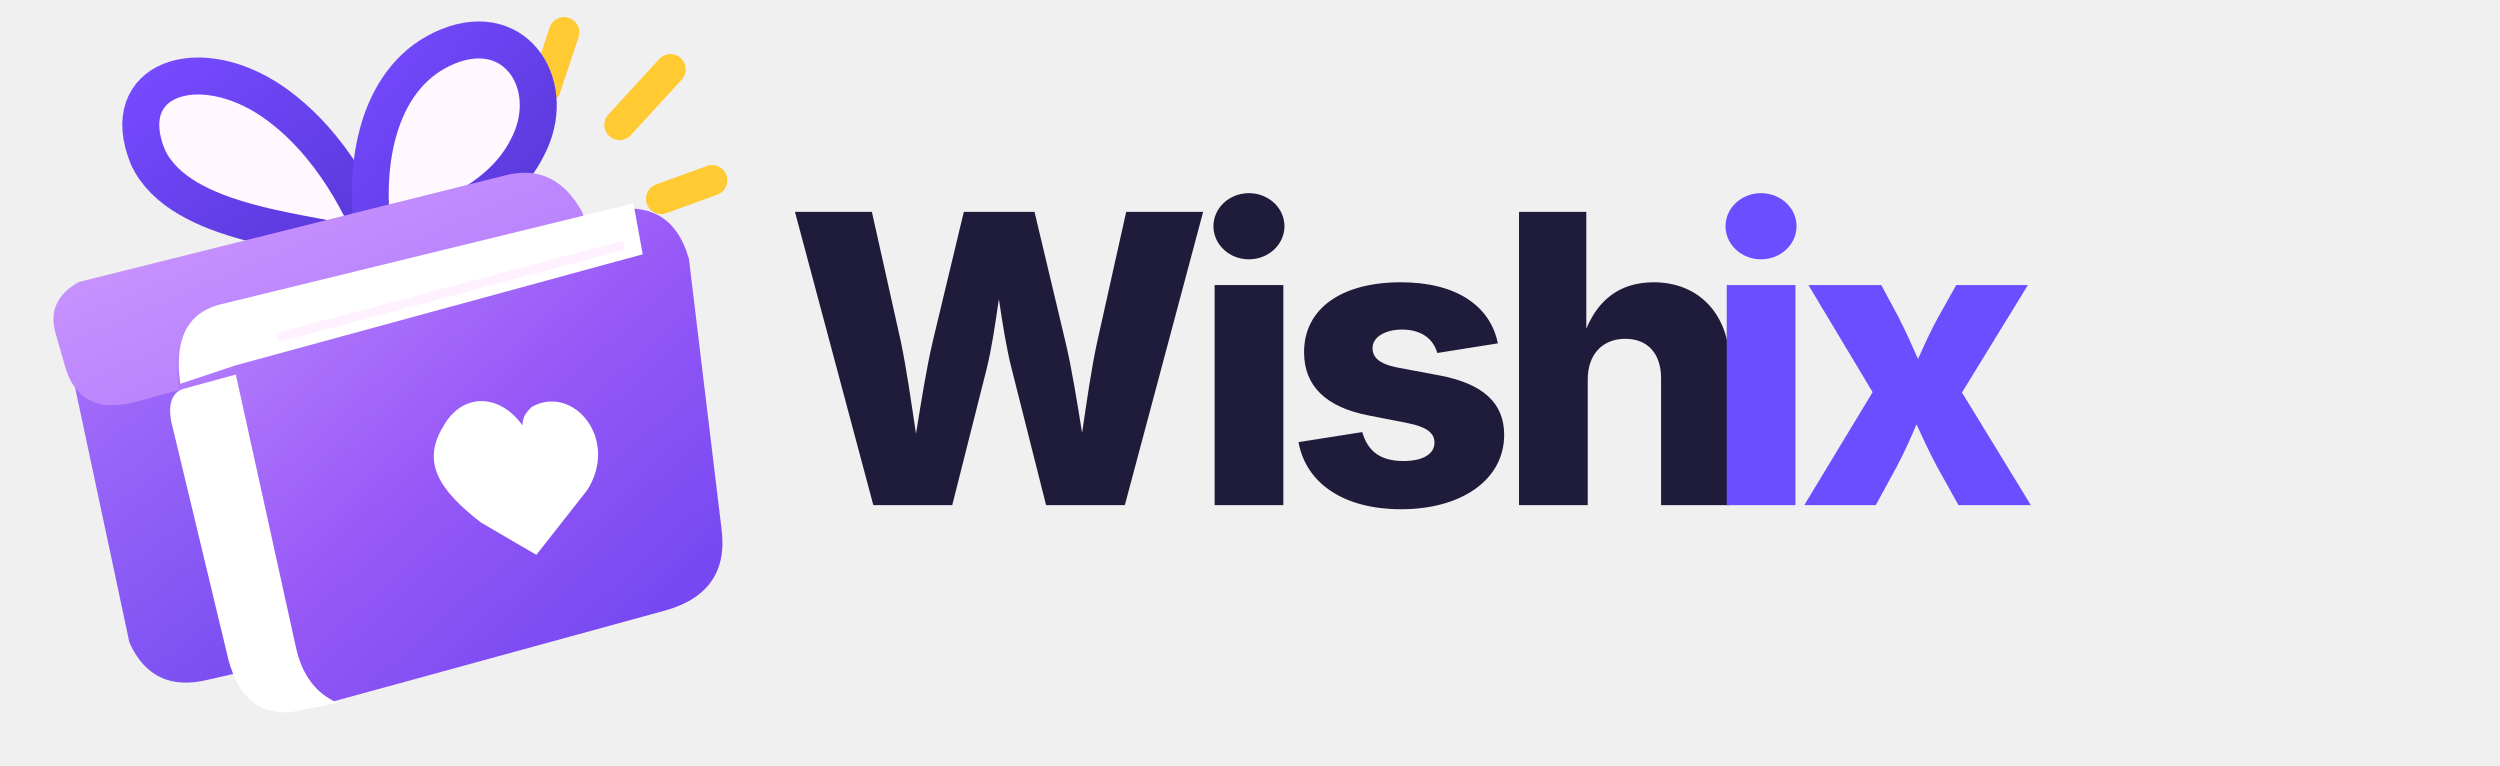
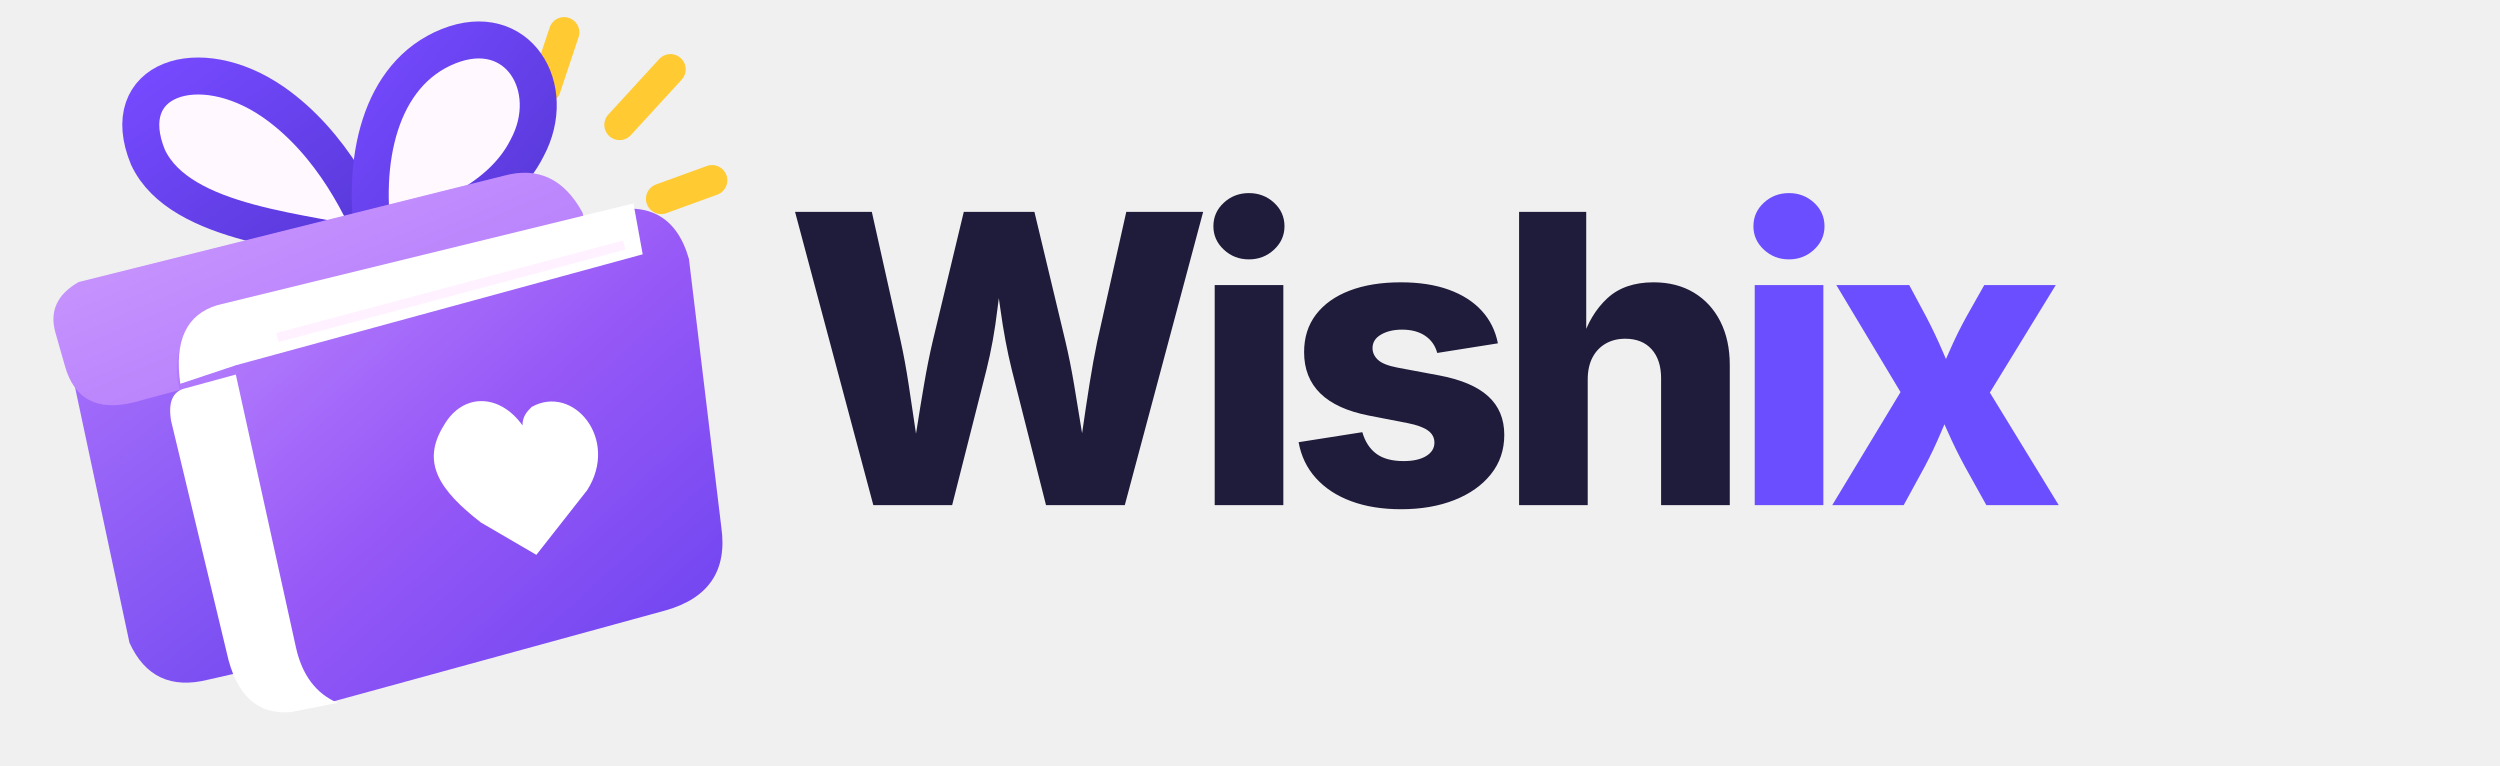
<svg xmlns="http://www.w3.org/2000/svg" viewBox="0 0 490 150" role="img" aria-labelledby="title">
  <svg x="0" y="0" width="145" height="145" viewBox="0 0 160 160">
    <defs>
      <linearGradient id="front" x1="0" y1="0" x2="1" y2="1">
        <stop stop-color="#c08cff" />
        <stop offset="0.5" stop-color="#9759f7" />
        <stop offset="1" stop-color="#6841ef" />
      </linearGradient>
      <linearGradient id="back" x1="0" y1="0" x2="0.8" y2="1">
        <stop stop-color="#b57aff" />
        <stop offset="1" stop-color="#6740ed" />
      </linearGradient>
      <linearGradient id="lid" x1="0" y1="0" x2="1" y2="1">
        <stop stop-color="#ce9dfd" />
        <stop offset="1" stop-color="#ac72fc" />
      </linearGradient>
      <linearGradient id="bow" x1="0" y1="0" x2="1" y2="1">
        <stop stop-color="#764aff" />
        <stop offset="1" stop-color="#5537d6" />
      </linearGradient>
    </defs>
    <g fill="none" stroke="#ffca32" stroke-width="6.6" stroke-linecap="round">
      <path d="M118 19 122 7M134 27 145 15M143 43 154 39" />
    </g>
    <path d="M82 54C67 50 39 49 32 34c-7-17 11-23 27-12 13 9 20 24 23 32Z" fill="#fff9ff" stroke="url(#bow)" stroke-width="8" stroke-linejoin="round" />
    <path d="M81 53c-3-18 1-37 16-43 15-6 24 9 17 22-6 12-21 17-33 21Z" fill="#fff9ff" stroke="url(#bow)" stroke-width="8" stroke-linejoin="round" />
    <path d="M19 64 100 44q12-3 19 9l3 65q0 10-11 14l-66 15q-12 3-17-8L15 78q-3-11 4-14Z" fill="url(#back)" />
    <path d="M17 61 109 38q11-3 17 8l3 14-100 27q-12 3-15-8l-2-7q-2-7 5-11Z" fill="url(#lid)" />
    <path d="M52 66 130 46q15-4 19 10l7 58q2 14-12 18l-73 20q-16 4-20-11L39 85q-4-15 13-19Z" fill="url(#front)" />
    <path d="m40 84 11-3 13 59q2 9 9 12l-10 2q-11 1-14-13L37 91q-1-6 3-7Z" fill="#fff" />
    <path d="m39 83 12-4 88-24-2-11L47 66q-10 3-8 17Z" fill="#fff" />
    <path d="m60 73 75-20" stroke="#ffe9ff" stroke-width="2" opacity=".65" />
    <path d="M113 92c-5-7-13-7-17 0-5 8-1 14 8 21l12 7 11-14c7-11-3-23-12-18-1 1-2 2-2 4Z" fill="white" />
  </svg>
-   <text x="154" y="99" font-family="Inter,Arial,sans-serif" font-weight="800" font-size="79" letter-spacing="-4" fill="#1F1B3A">Wish</text>
-   <text x="334" y="99" font-family="Inter,Arial,sans-serif" font-weight="800" font-size="79" letter-spacing="-4" fill="#6B4EFF">ix</text>
+   <path fill="#1F1B3A" d="M171.169 99.0 155.83 41.524H170.877L176.551 66.931Q177.401 70.802 178.086 75.298Q178.771 79.793 179.432 84.292Q180.093 88.792 180.751 92.776H178.192Q178.947 88.792 179.652 84.292Q180.357 79.793 181.125 75.298Q181.892 70.802 182.801 66.931L188.902 41.524H202.746L208.828 66.931Q209.746 70.802 210.509 75.298Q211.272 79.793 211.986 84.292Q212.701 88.792 213.455 92.776H210.84Q211.536 88.792 212.182 84.292Q212.829 79.793 213.538 75.298Q214.247 70.802 215.058 66.931L220.752 41.524H235.818L220.46 99.0H205.017L198.308 72.466Q196.962 67.011 196.09 60.671Q195.217 54.331 194.076 48.091H197.553Q196.236 54.257 195.499 60.54Q194.762 66.823 193.35 72.466L186.622 99.0Z M238.082 99.0V55.874H251.534V99.0ZM244.788 50.838Q241.912 50.838 239.869 48.929Q237.826 47.02 237.826 44.348Q237.826 41.622 239.869 39.734Q241.912 37.846 244.788 37.846Q247.665 37.846 249.712 39.731Q251.759 41.615 251.759 44.347Q251.759 47.024 249.712 48.931Q247.665 50.838 244.788 50.838Z M274.602 99.809Q269.081 99.809 264.837 98.238Q260.593 96.667 257.931 93.725Q255.268 90.784 254.526 86.67L267.015 84.707Q267.824 87.494 269.758 88.933Q271.693 90.372 275.111 90.372Q277.924 90.372 279.535 89.381Q281.146 88.391 281.146 86.755Q281.146 85.28 279.862 84.366Q278.578 83.453 275.875 82.925L268.348 81.463Q261.957 80.221 258.78 77.103Q255.603 73.985 255.603 69.023Q255.603 64.704 257.935 61.649Q260.268 58.594 264.519 56.964Q268.771 55.334 274.563 55.334Q279.967 55.334 283.966 56.782Q287.966 58.23 290.412 60.901Q292.858 63.572 293.588 67.294L281.701 69.178Q281.107 67.01 279.322 65.808Q277.537 64.607 274.807 64.607Q272.357 64.607 270.686 65.575Q269.015 66.544 269.015 68.218Q269.015 69.525 270.062 70.517Q271.109 71.509 273.863 72.044L282.111 73.587Q288.532 74.8 291.685 77.668Q294.838 80.537 294.838 85.237Q294.838 89.662 292.228 92.935Q289.618 96.209 285.062 98.009Q280.505 99.809 274.602 99.809Z M311.193 74.387V99.0H297.741V41.524H310.9V66.767H310.056Q311.642 61.609 315.023 58.472Q318.405 55.334 324.095 55.334Q328.63 55.334 331.987 57.348Q335.343 59.361 337.19 63.012Q339.037 66.662 339.037 71.554V99.0H325.576V74.155Q325.576 70.528 323.72 68.459Q321.864 66.391 318.553 66.391Q316.376 66.391 314.713 67.345Q313.05 68.3 312.122 70.078Q311.193 71.856 311.193 74.387Z" />
+   <path fill="#6B4EFF" d="M343.926 99.0V55.874H357.378V99.0ZM350.632 50.838Q347.756 50.838 345.713 48.929Q343.67 47.02 343.67 44.348Q343.67 41.622 345.713 39.734Q347.756 37.846 350.632 37.846Q353.509 37.846 355.556 39.731Q357.603 41.615 357.603 44.347Q357.603 47.024 355.556 48.931Q353.509 50.838 350.632 50.838Z M359.122 99.0 375.664 71.617 375.655 82.1 359.921 55.874H374.208L377.518 62.046Q379.278 65.403 380.758 68.864Q382.237 72.325 383.711 75.564H379.0Q380.571 72.354 382.072 68.879Q383.574 65.403 385.431 62.046L388.915 55.874H402.93L386.826 82.145V71.737L403.507 99.0H389.318L385.161 91.517Q383.322 88.148 381.778 84.652Q380.235 81.156 378.682 77.945H383.402Q381.938 81.156 380.471 84.652Q379.003 88.148 377.214 91.517L373.126 99.0Z" />
</svg>
